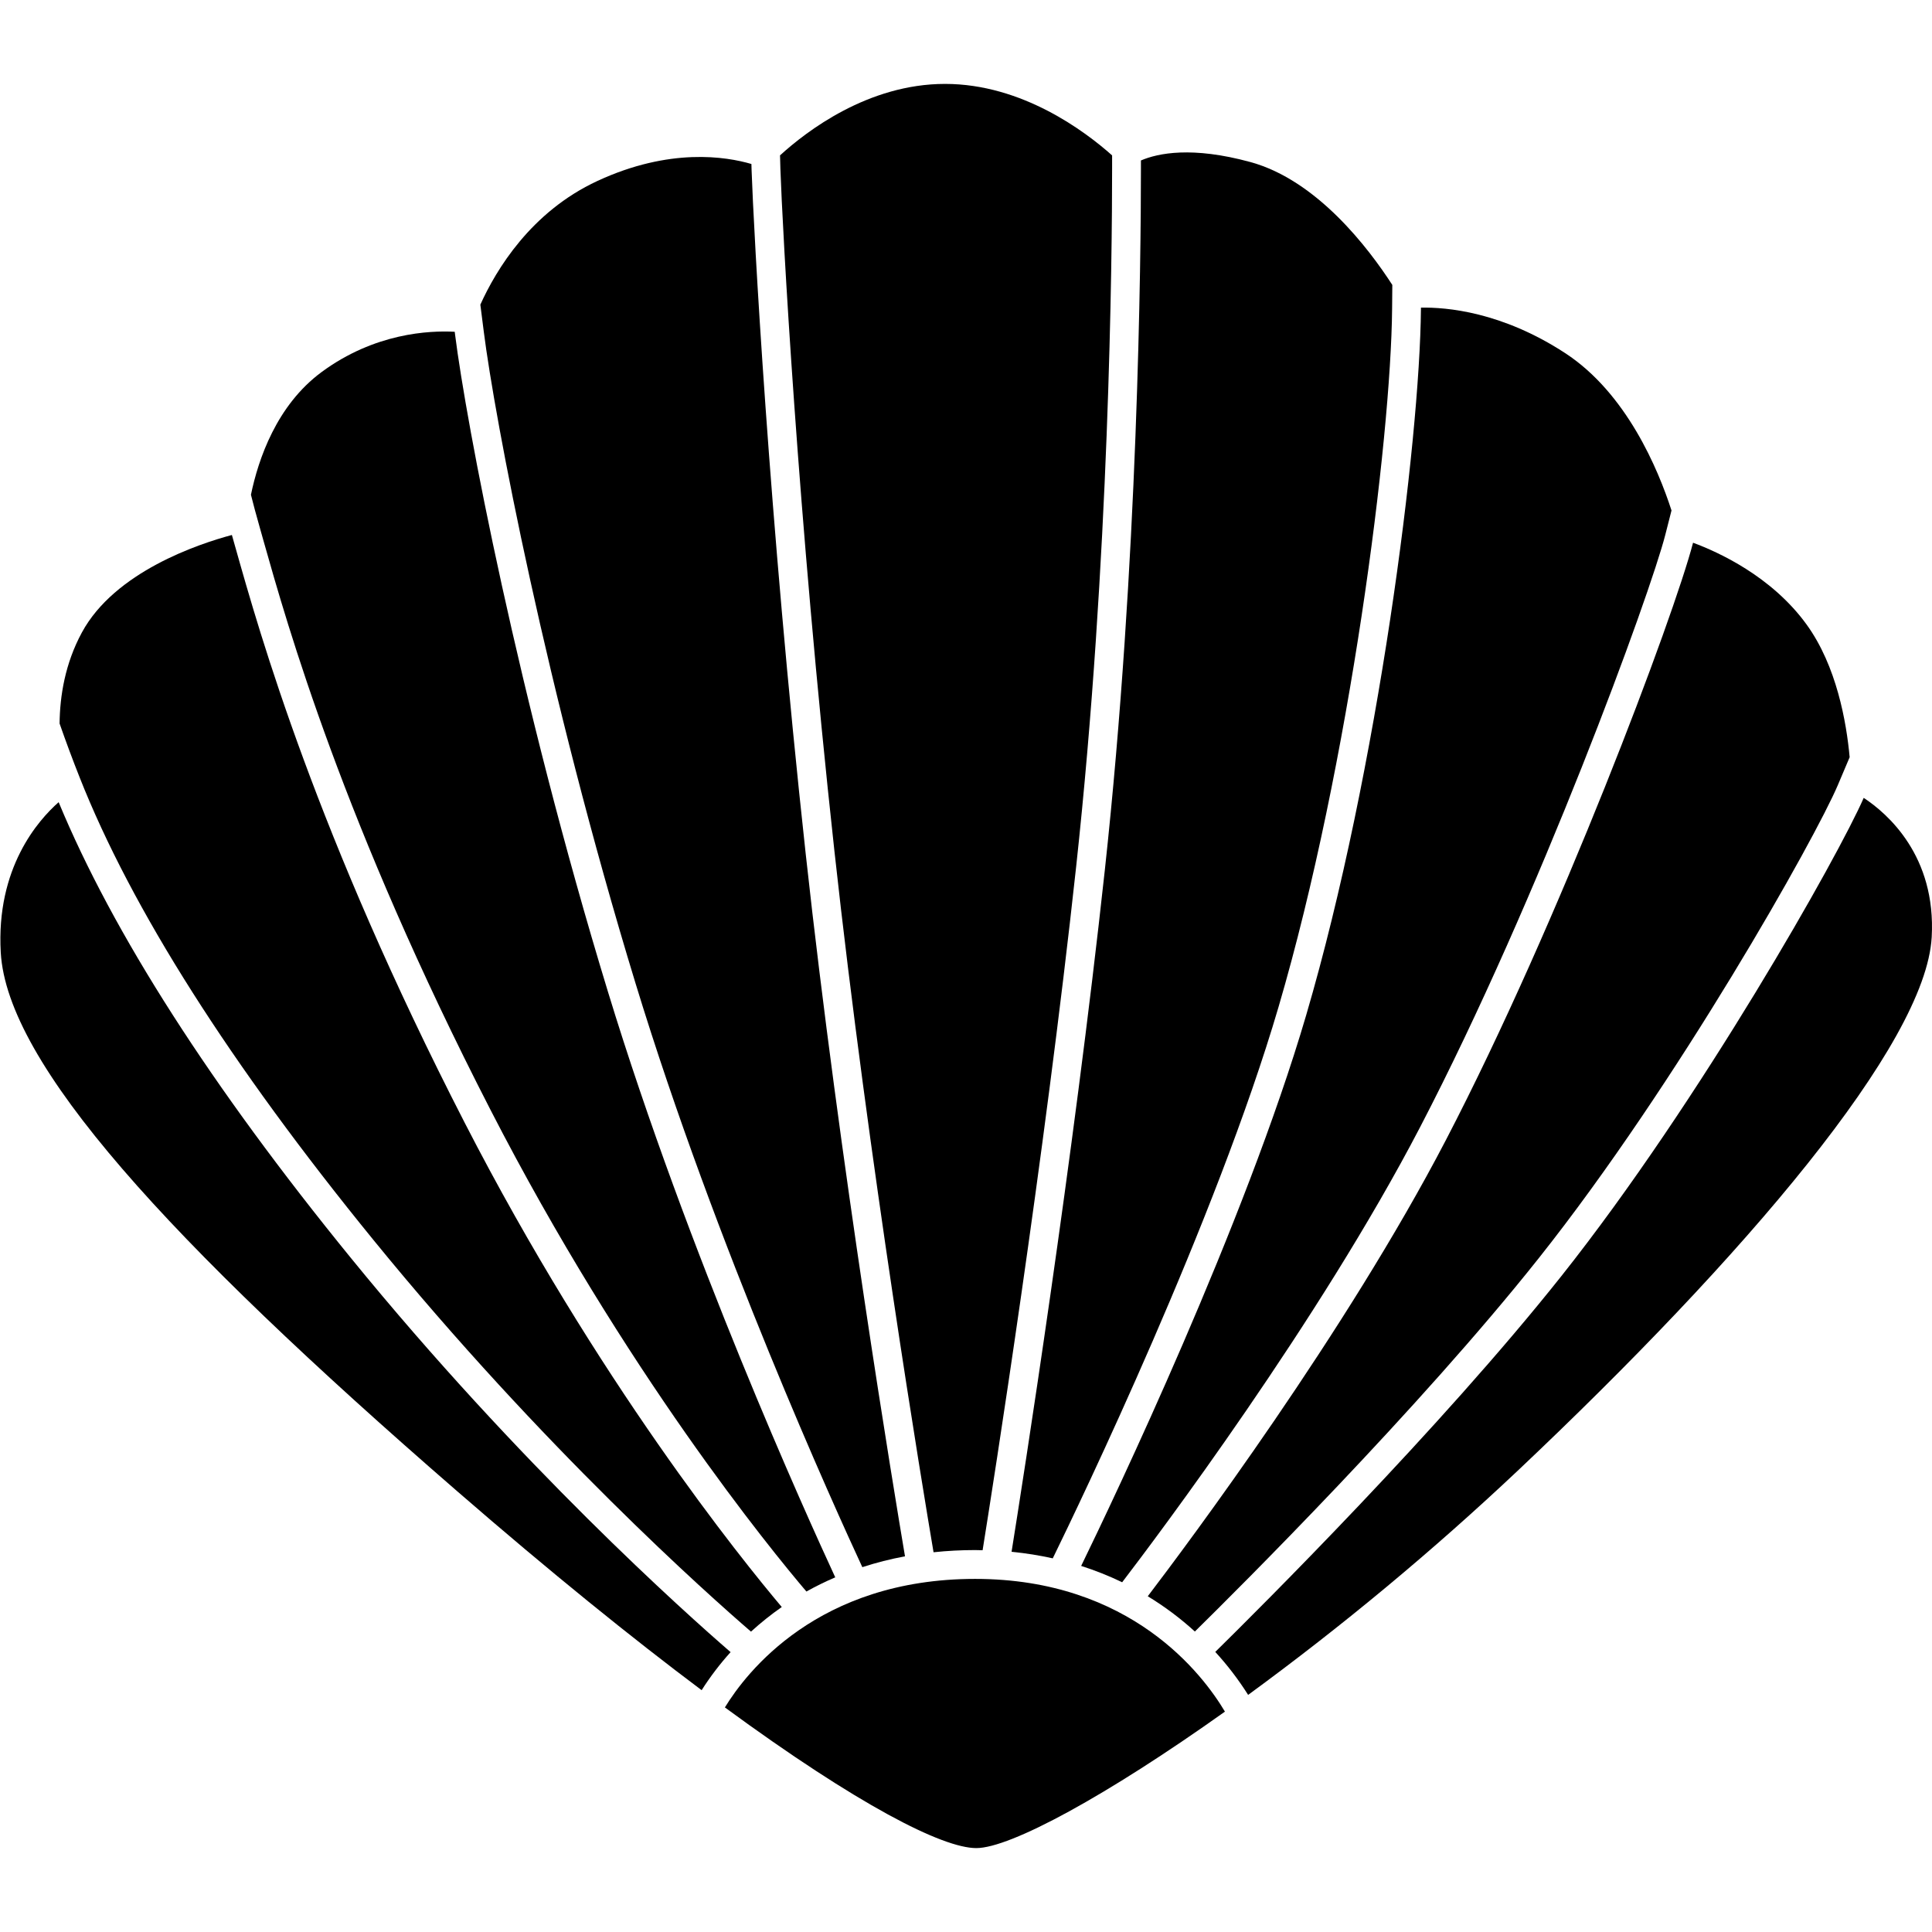
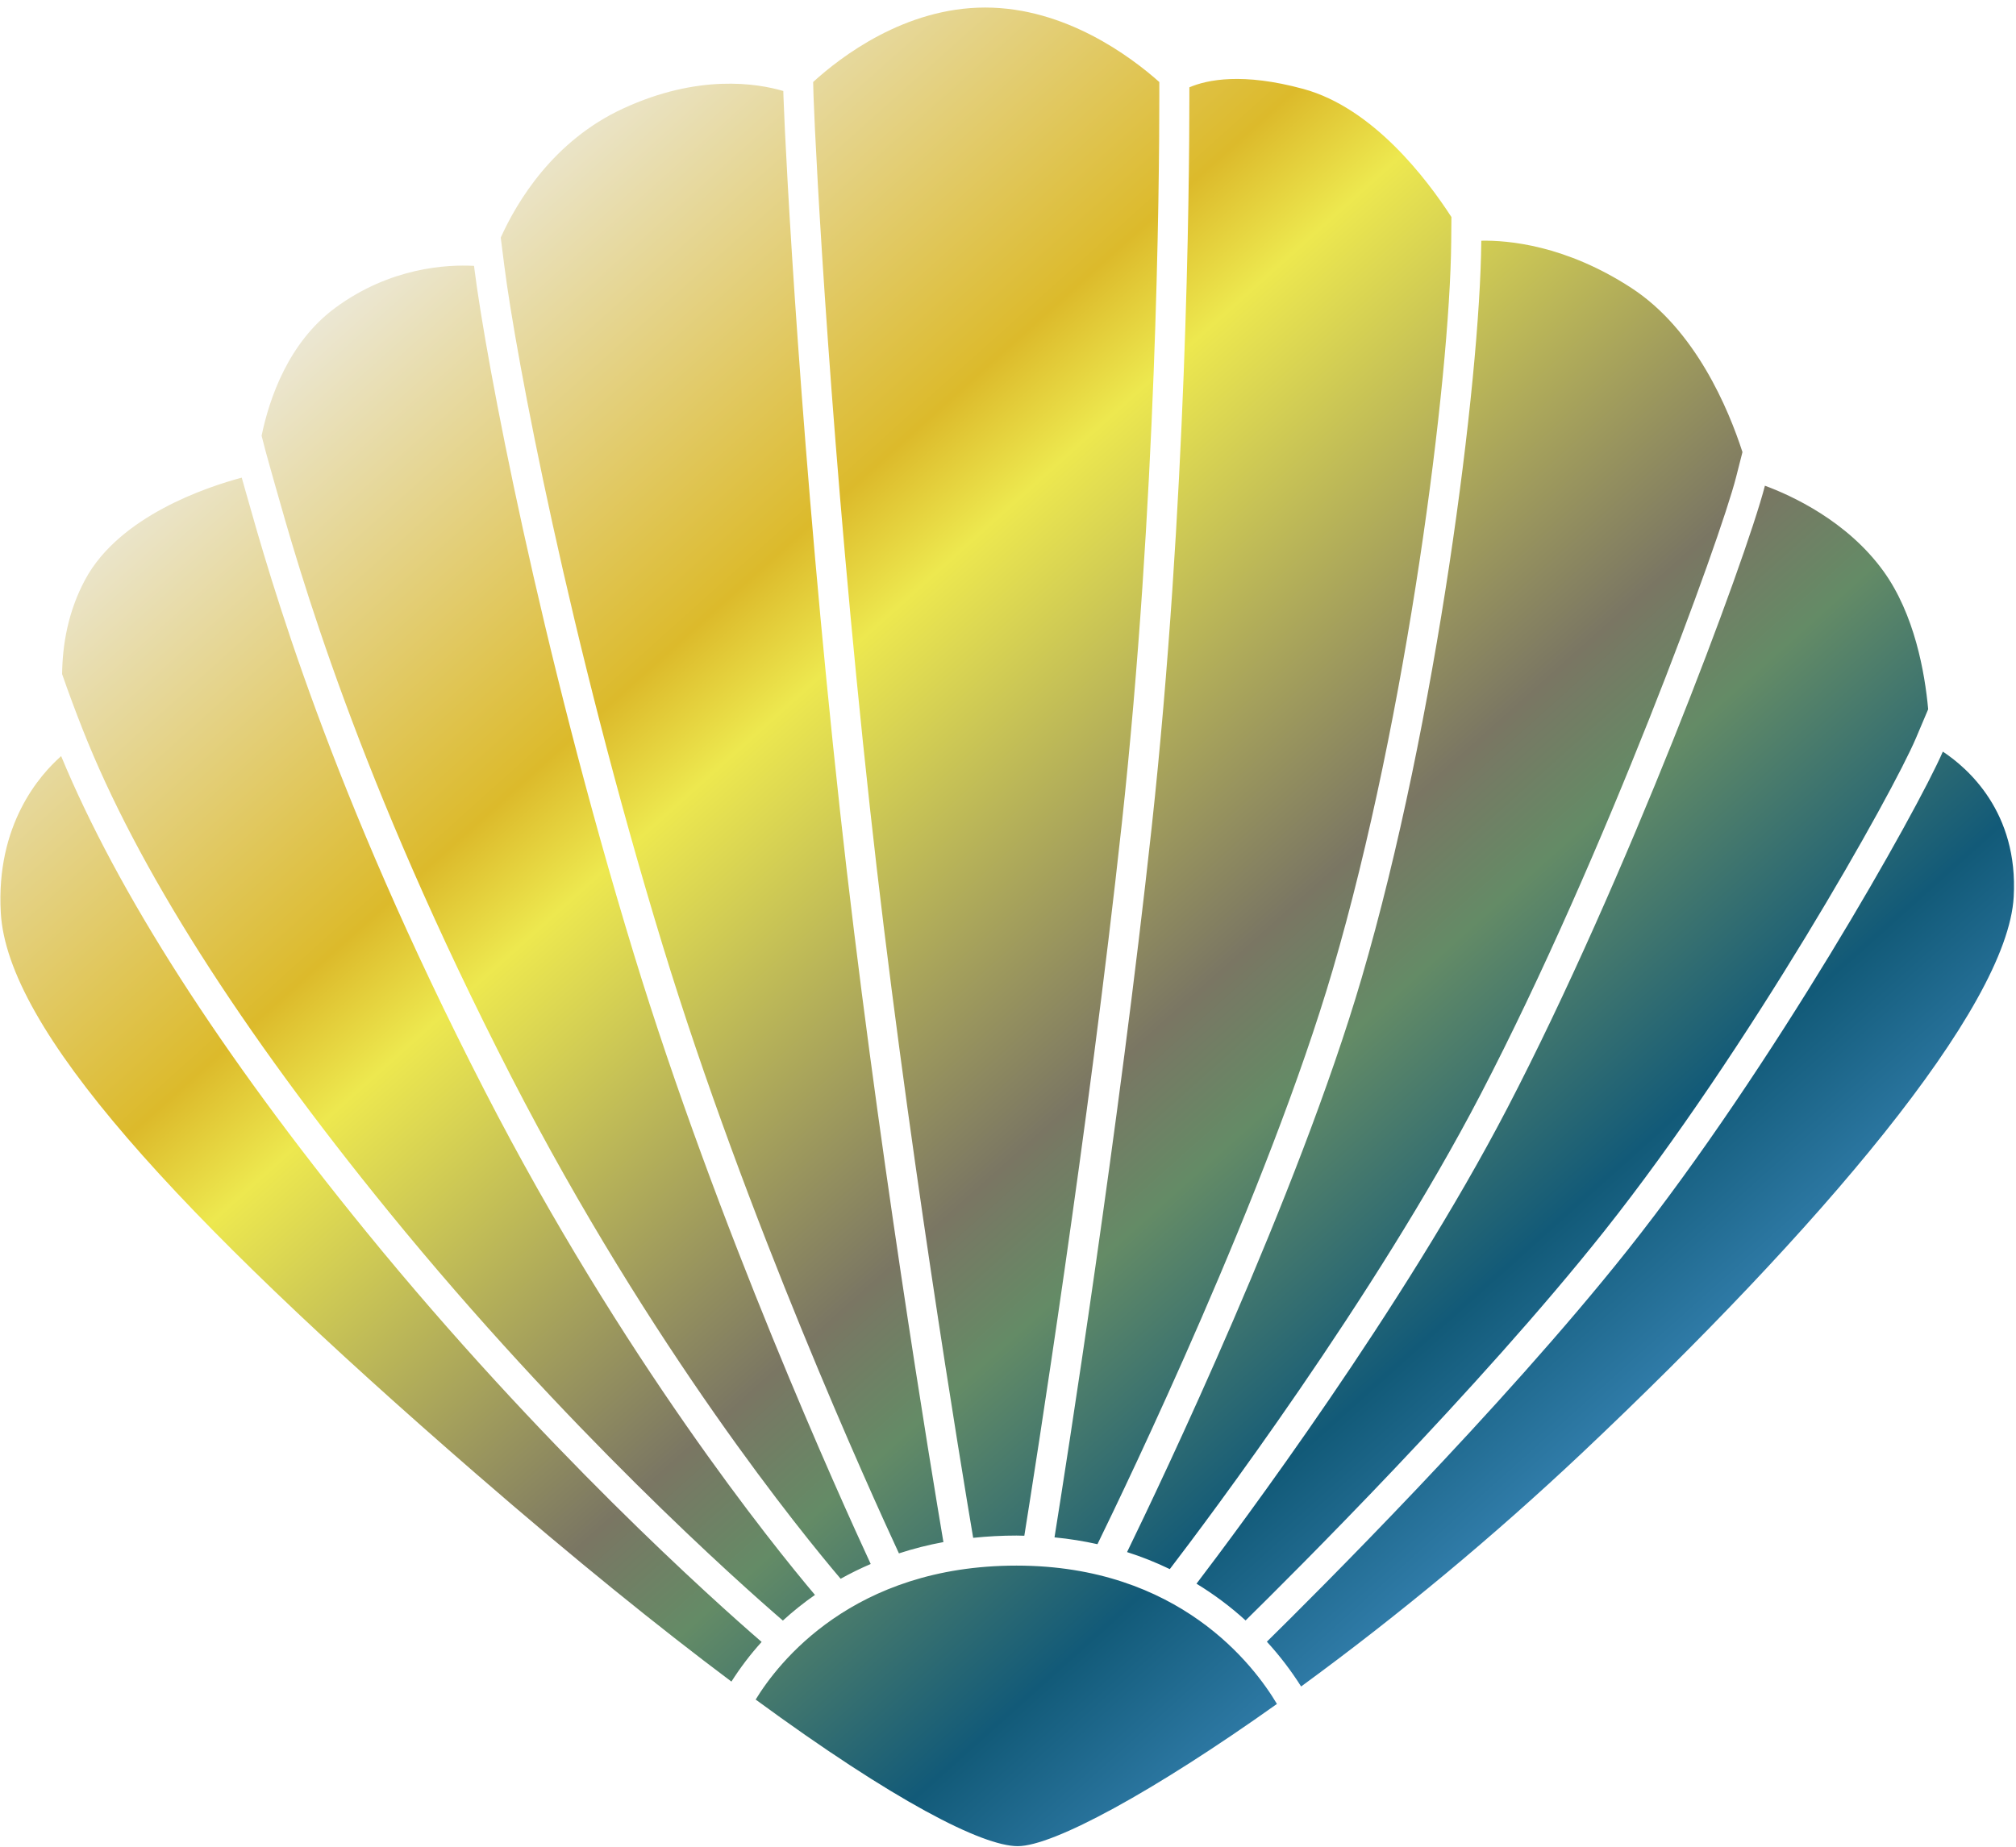
- <svg xmlns="http://www.w3.org/2000/svg" width="226.777" height="226.777" viewBox="0 0 226.777 226.777">
-   <path d="M133.922 19.865c0 10.147-.307 46.07-4.24 82.281-3.711 34.133-9.599 71.589-10.945 80.004 1.701.163 3.308.428 4.836.767 3.234-6.615 19.191-39.787 26.499-64.716 8.37-28.537 13.197-66.593 13.333-81.986.011-1.008.019-1.923.024-2.77-2.776-4.295-8.832-12.289-16.669-14.427-6.839-1.864-10.823-1.046-12.838-.183v1.03z" />
-   <path d="M166.79 36.244c-.138 15.586-5.017 54.081-13.47 82.91-7.178 24.486-22.568 56.75-26.414 64.653a36.741 36.741 0 0 1 4.812 1.918c4.136-5.404 23.111-30.628 34.982-53.44 14-26.908 27.015-62.603 28.778-69.532l.722-2.835c-1.555-4.809-5.271-13.763-12.483-18.47-7.445-4.862-13.968-5.398-16.926-5.337l-.001.133z" />
-   <path d="M169.703 133.848c-11.705 22.492-30.203 47.251-34.979 53.52a35.94 35.94 0 0 1 5.529 4.138c5.081-4.992 26.272-26.068 40.376-43.835 16.28-20.506 32.458-49.297 35.104-55.537l1.378-3.253c-.377-4.129-1.53-10.695-5.038-15.553-4.107-5.685-10.408-8.54-13.344-9.623-2.218 8.57-15.694 44.522-29.026 70.143zM56.783 38.907c1.271 10.091 7.299 42.077 17.819 76.526 9.435 30.894 23.465 61.73 26.617 68.519a39.133 39.133 0 0 1 5.009-1.271c-1.242-7.356-7.671-46.052-11.653-82.44-4.35-39.772-6.12-73.471-6.356-80.318-.007-.236-.011-.444-.019-.674-2.965-.87-9.58-1.948-18.073 1.99-7.815 3.624-11.897 10.43-13.744 14.52.121.937.252 1.981.4 3.148zm34.819-19.1c.235 6.82 2 40.397 6.339 80.067 3.987 36.459 10.44 75.246 11.638 82.328a46.84 46.84 0 0 1 4.876-.256c.3 0 .586.016.883.02 1.225-7.643 7.22-45.636 10.975-80.187 3.919-36.041 4.225-71.811 4.225-81.915v-1.625c-3.186-2.836-10.571-8.39-19.608-8.39-9.036 0-16.267 5.553-19.371 8.388.013.513.025 1.022.043 1.57zm22.854 165.523c-18.456 0-26.878 11.003-29.369 15.087 15.609 11.447 25.527 16.511 29.51 16.511 3.993 0 15.294-6.13 29.185-16.018-2.555-4.297-10.999-15.58-29.326-15.58z" />
-   <path d="M218.762 93.653c-2.917 6.707-19.169 35.572-35.483 56.125-14.191 17.881-35.463 39.04-40.631 44.122a35.47 35.47 0 0 1 3.856 5.045 331.75 331.75 0 0 0 31.641-26.31c26.66-25.179 47.893-50.076 48.597-62.63.535-9.543-5.193-14.514-7.98-16.352zM9.338 91.225c6.086 15.424 17.689 33.698 34.489 54.313C63.748 169.99 83.256 187.3 88.151 191.52a35.335 35.335 0 0 1 3.613-2.889c-4.735-5.61-21.649-26.542-37.214-56.835-17.436-33.937-24.061-57.417-26.89-67.443l-.423-1.494-.018-.063C23.317 63.84 13.474 67.104 9.61 74.243c-1.976 3.65-2.582 7.45-2.616 10.683a161.37 161.37 0 0 0 2.344 6.299z" />
-   <path d="M85.758 193.926c-5.274-4.56-24.729-21.912-44.557-46.248C24.785 127.531 13.26 109.542 6.885 94.16c-2.391 2.104-7.362 7.71-6.796 17.641.74 13.014 19.432 33.611 53.568 63.233 10.981 9.529 20.551 17.254 28.701 23.358a33.431 33.431 0 0 1 3.4-4.466zM30.494 61.93l.424 1.504c2.802 9.928 9.36 33.179 26.643 66.815 15.801 30.754 32.96 51.701 37.095 56.563a35.789 35.789 0 0 1 3.386-1.664c-3.401-7.34-17.296-38.003-26.678-68.727-10.584-34.658-16.658-66.905-17.94-77.09l-.048-.387c-2.988-.162-9.413.144-15.623 4.724-5.273 3.89-7.425 10.2-8.298 14.407.265 1.06.601 2.322 1.039 3.855z" />
+ <svg xmlns="http://www.w3.org/2000/svg" width="227px" height="208px" viewBox="0 0 227 208" version="1.1">
+   <defs>
+     <linearGradient x1="0%" y1="0%" x2="84.803%" y2="84.803%" id="linearGradient-1">
+       <stop stop-color="#EEEEEE" offset="0%" />
+       <stop stop-color="#EEEEEE" offset="16.137%" />
+       <stop stop-color="#DCBA2B" offset="40.226%" />
+       <stop stop-color="#EDE84F" offset="45.42%" />
+       <stop stop-color="#7A7663" offset="66.629%" />
+       <stop stop-color="#648B66" offset="72.383%" />
+       <stop stop-color="#125A78" offset="84.437%" />
+       <stop stop-color="#4B9AD4" offset="100%" />
+     </linearGradient>
+   </defs>
+   <path fill="url(#linearGradient-1)" d="M133.922,10.865 L133.922,9.835 C135.937,8.972 139.921,8.154 146.76,10.018 C154.597,12.156 160.653,20.15 163.429,24.445 C163.424,25.292 163.416,26.207 163.405,27.215 C163.269,42.608 158.442,80.664 150.072,109.201 C142.764,134.13 126.807,167.302 123.573,173.917 C122.045,173.578 120.438,173.313 118.737,173.15 C120.083,164.735 125.971,127.279 129.682,93.146 C133.615,56.935 133.922,21.012 133.922,10.865 Z M166.79,27.244 L166.791,27.111 C169.749,27.05 176.272,27.586 183.717,32.448 C190.929,37.155 194.645,46.109 196.2,50.918 L195.478,53.753 C193.715,60.682 180.7,96.377 166.7,123.285 C154.829,146.097 135.854,171.321 131.718,176.725 C130.161,175.973 128.553,175.332 126.906,174.807 C130.752,166.904 146.142,134.64 153.32,110.154 C161.773,81.325 166.652,42.83 166.79,27.244 Z M169.703,124.848 C157.998,147.34 139.5,172.099 134.724,178.368 C136.696,179.567 138.547,180.952 140.253,182.506 C145.334,177.514 166.525,156.438 180.629,138.671 C196.909,118.165 213.087,89.374 215.733,83.134 L217.111,79.881 C216.734,75.752 215.581,69.186 212.073,64.328 C207.966,58.643 201.665,55.788 198.729,54.705 C196.511,63.275 183.035,99.227 169.703,124.848 Z M56.783,29.907 C58.054,39.998 64.082,71.984 74.602,106.433 C84.037,137.327 98.067,168.163 101.219,174.952 C102.859,174.418 104.532,173.994 106.228,173.681 C104.986,166.325 98.557,127.629 94.575,91.241 C90.225,51.469 88.455,17.77 88.219,10.923 C88.212,10.687 88.208,10.479 88.2,10.249 C85.235,9.379 78.62,8.301 70.127,12.239 C62.312,15.863 58.23,22.669 56.383,26.759 C56.504,27.696 56.635,28.74 56.783,29.907 Z M91.602,10.807 C91.837,17.627 93.602,51.204 97.941,90.874 C101.928,127.333 108.381,166.12 109.579,173.202 C111.199,173.032 112.826,172.947 114.455,172.946 C114.755,172.946 115.041,172.962 115.338,172.966 C116.563,165.323 122.558,127.33 126.313,92.779 C130.232,56.738 130.538,20.968 130.538,10.864 L130.538,9.239 C127.352,6.403 119.967,0.849 110.93,0.849 C101.894,0.849 94.663,6.402 91.559,9.237 C91.572,9.75 91.584,10.259 91.602,10.807 Z M114.456,176.33 C96,176.33 87.578,187.333 85.087,191.417 C100.696,202.864 110.614,207.928 114.597,207.928 C118.59,207.928 129.891,201.798 143.782,191.91 C141.227,187.613 132.783,176.33 114.456,176.33 Z M218.762,84.653 C215.845,91.36 199.593,120.225 183.279,140.778 C169.088,158.659 147.816,179.818 142.648,184.9 C144.082,186.463 145.372,188.151 146.504,189.945 C157.585,181.838 168.153,173.051 178.145,163.635 C204.805,138.456 226.038,113.559 226.742,101.005 C227.277,91.462 221.549,86.491 218.762,84.653 Z M9.338,82.225 C15.424,97.649 27.027,115.923 43.827,136.538 C63.748,160.99 83.256,178.3 88.151,182.52 C89.291,181.479 90.498,180.514 91.764,179.631 C87.029,174.021 70.115,153.089 54.55,122.796 C37.114,88.859 30.489,65.379 27.66,55.353 L27.237,53.859 L27.219,53.796 C23.317,54.84 13.474,58.104 9.61,65.243 C7.634,68.893 7.028,72.693 6.994,75.926 C7.732,78.042 8.513,80.142 9.338,82.225 Z M85.758,184.926 C80.484,180.366 61.029,163.014 41.201,138.678 C24.785,118.531 13.26,100.542 6.885,85.16 C4.494,87.264 -0.477,92.87 0.089,102.801 C0.829,115.815 19.521,136.412 53.657,166.034 C64.638,175.563 74.208,183.288 82.358,189.392 C83.364,187.811 84.501,186.317 85.758,184.926 Z M30.494,52.93 L30.918,54.434 C33.72,64.362 40.278,87.613 57.561,121.249 C73.362,152.003 90.521,172.95 94.656,177.812 C95.755,177.198 96.885,176.643 98.042,176.148 C94.641,168.808 80.746,138.145 71.364,107.421 C60.78,72.763 54.706,40.516 53.424,30.331 L53.376,29.944 C50.388,29.782 43.963,30.088 37.753,34.668 C32.48,38.558 30.328,44.868 29.455,49.075 C29.72,50.135 30.056,51.397 30.494,52.93 Z" />
</svg>
